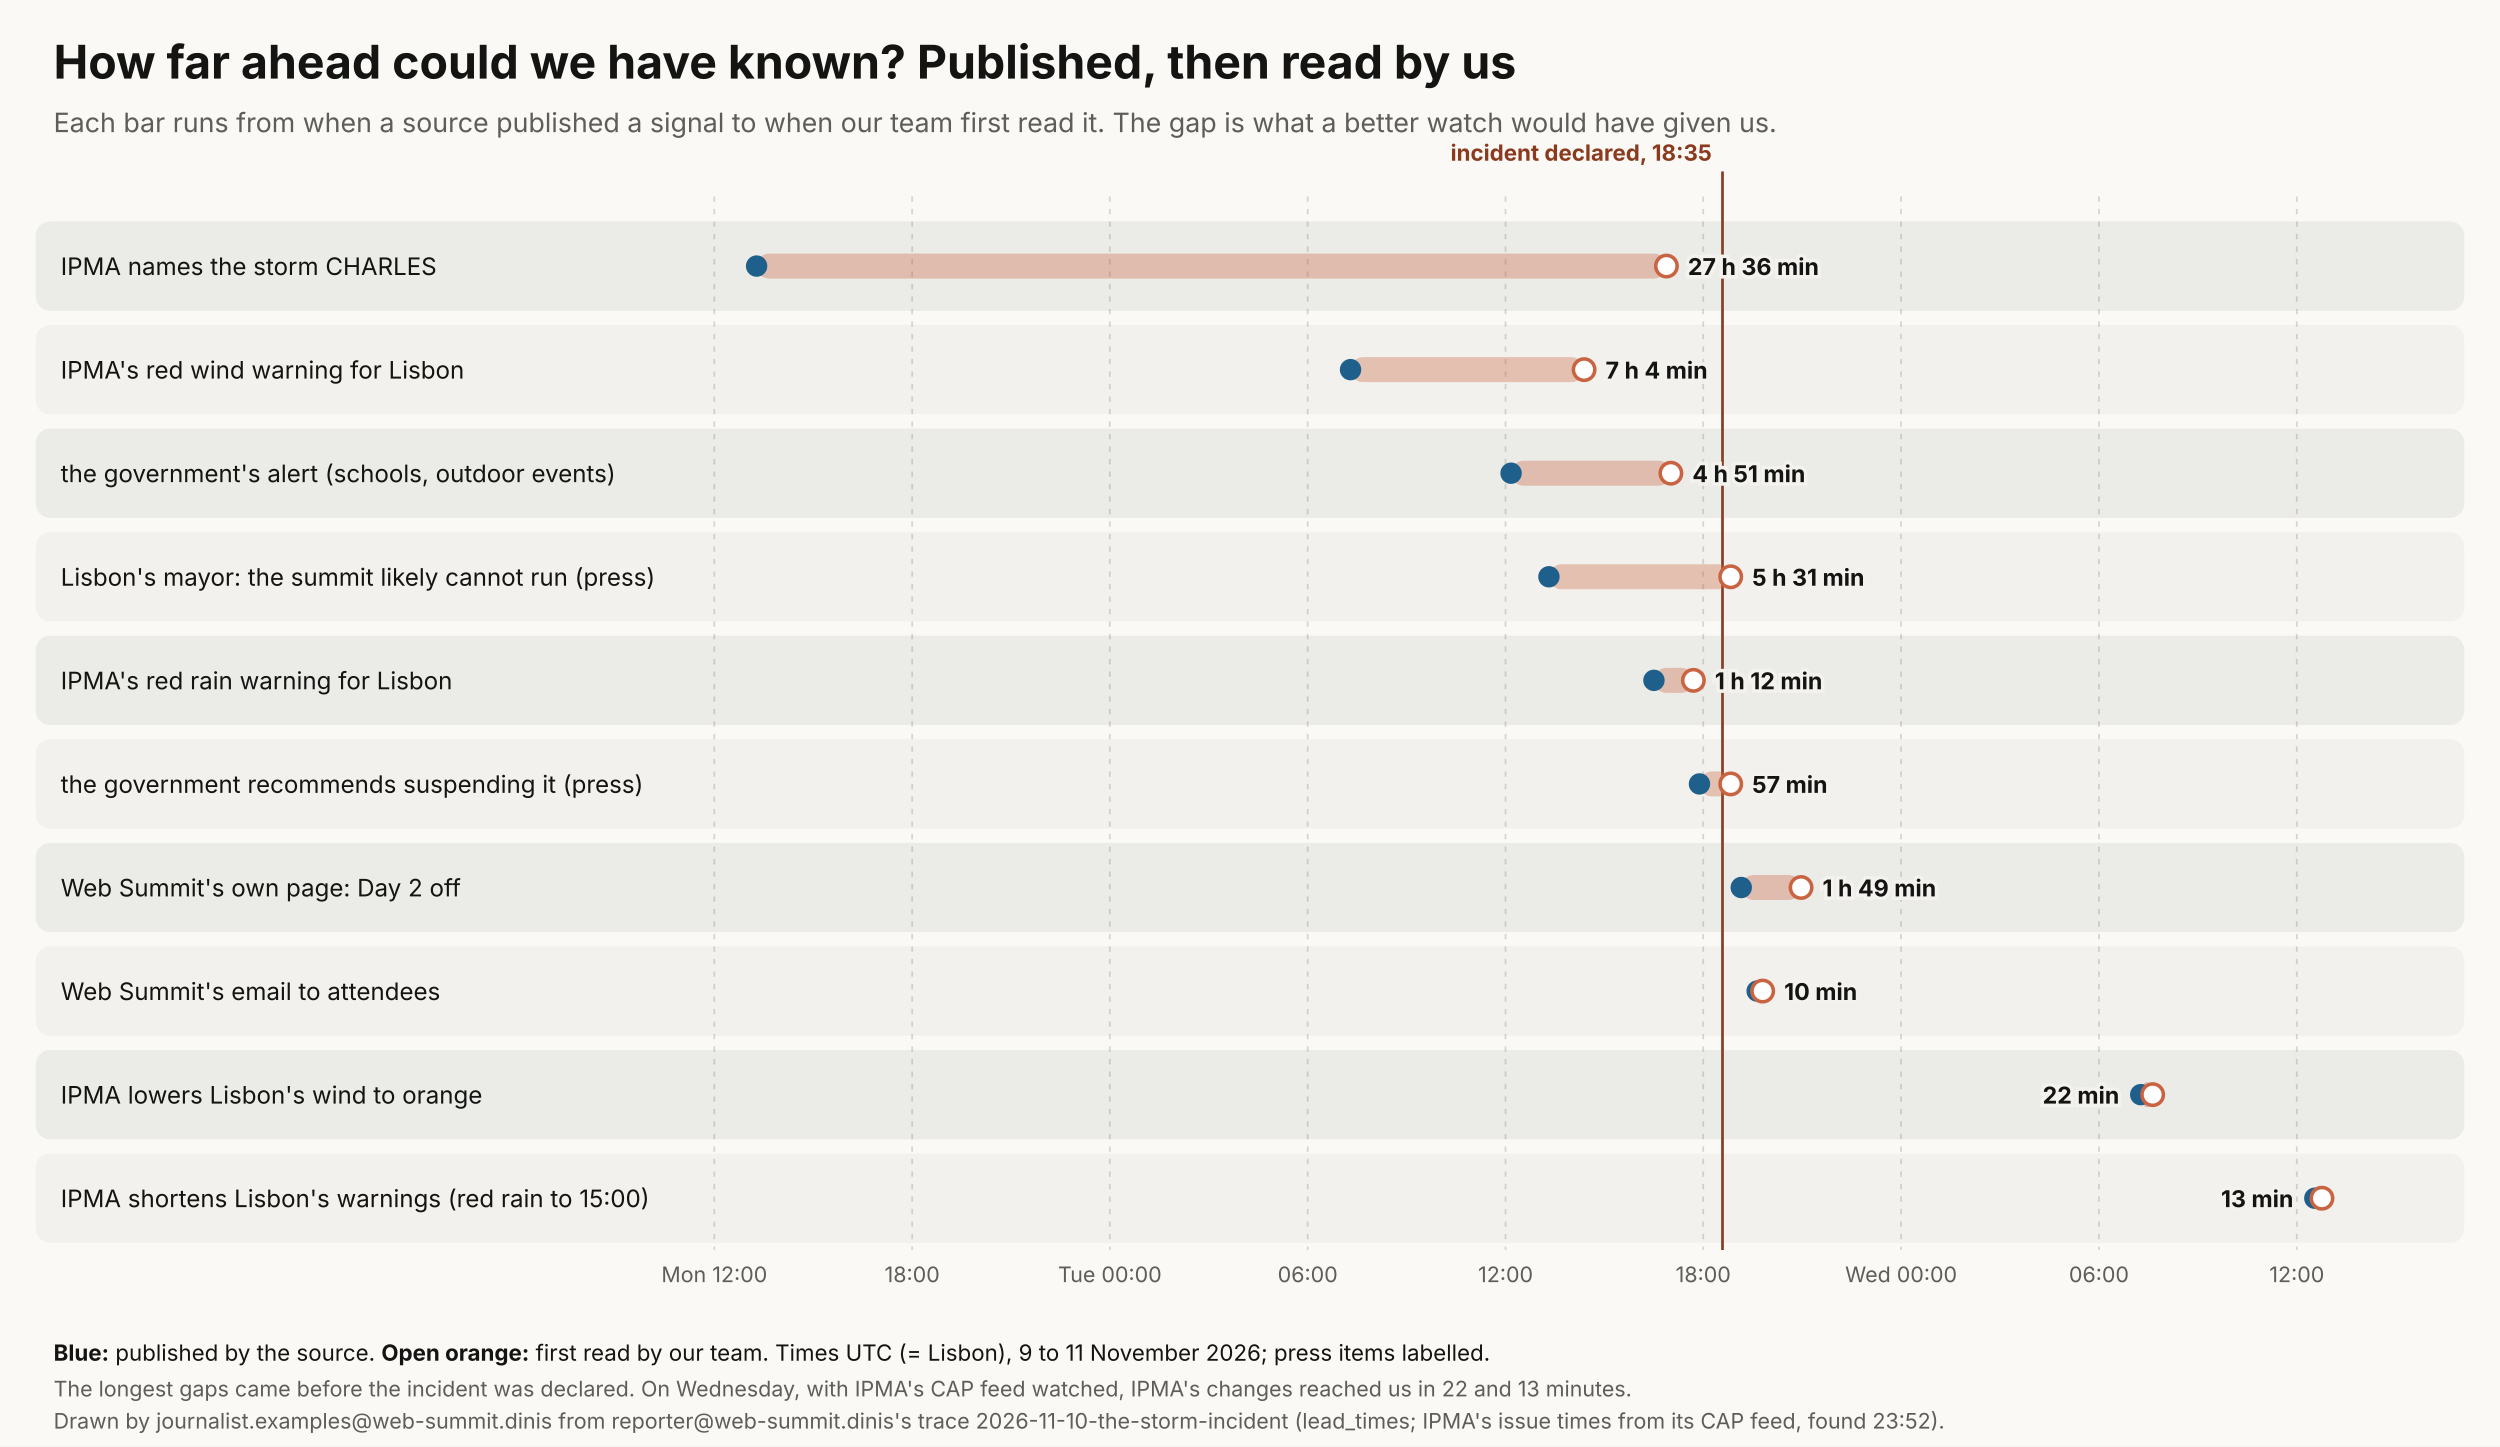
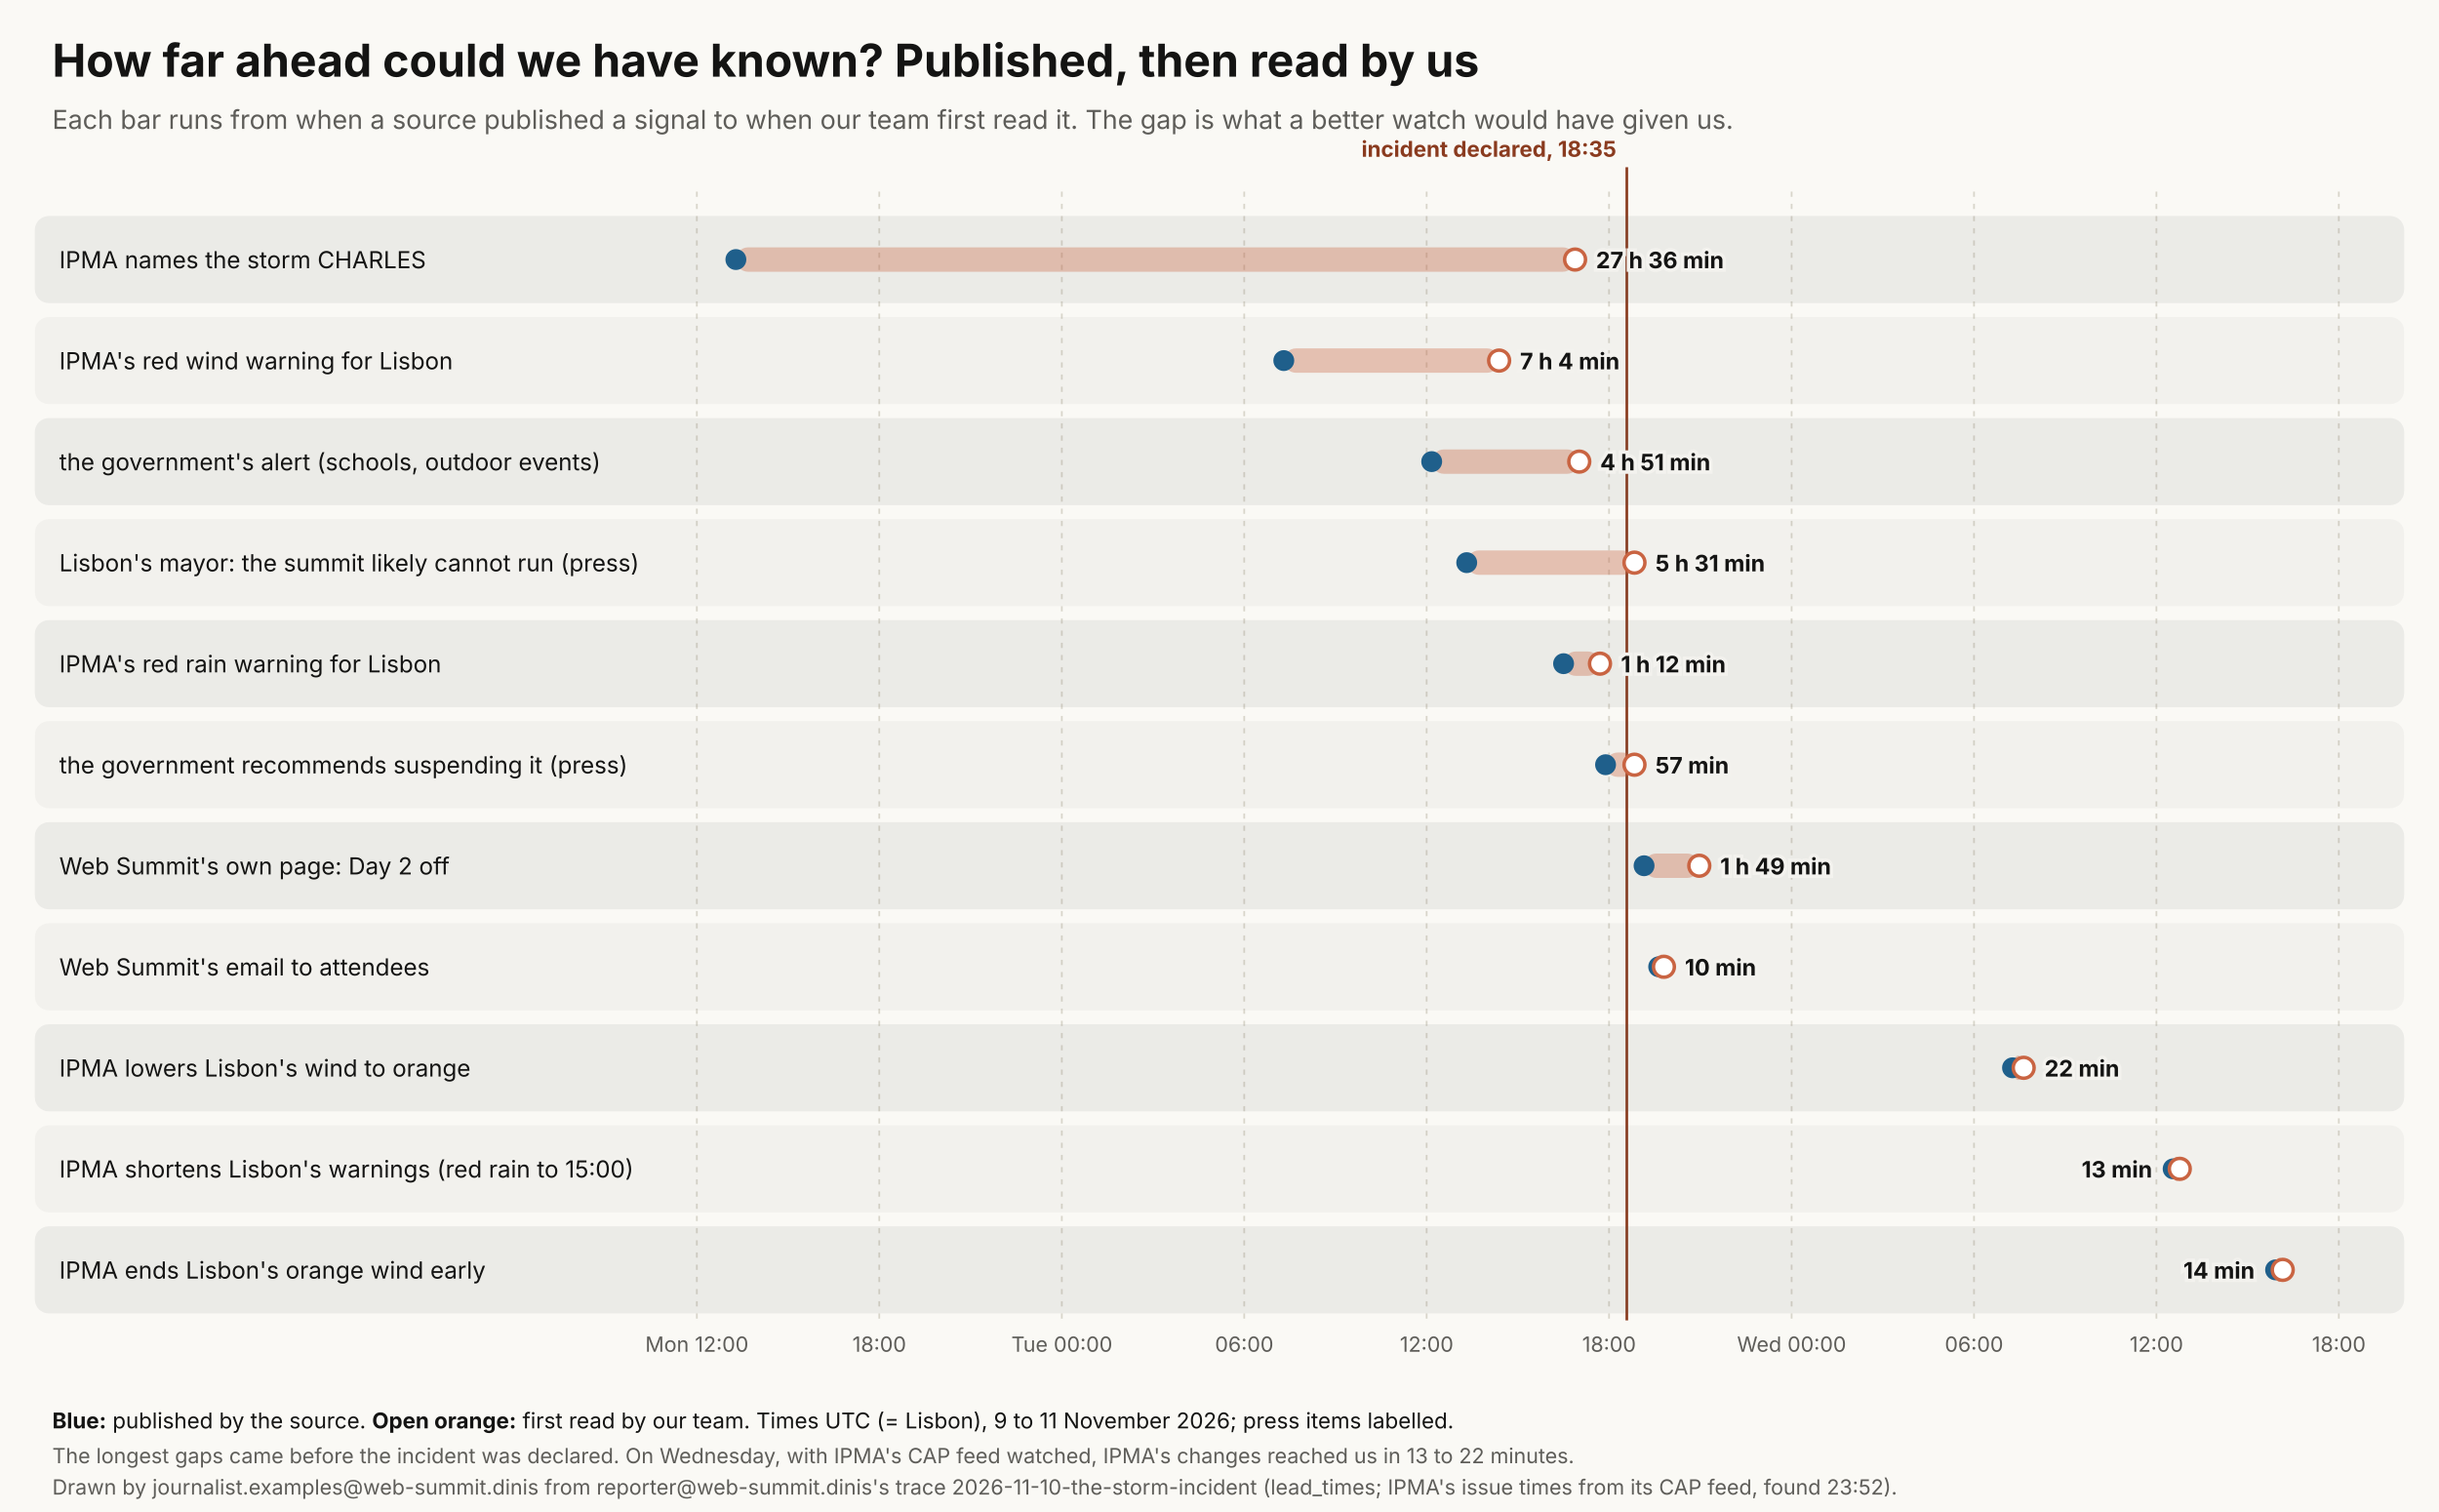
- <svg xmlns="http://www.w3.org/2000/svg" viewBox="0 0 1400 810" font-family="Inter, -apple-system, Segoe UI, Helvetica, Arial, sans-serif">
-   <rect width="1400" height="810" fill="#faf9f5" />
+ <svg xmlns="http://www.w3.org/2000/svg" viewBox="0 0 1400 868" font-family="Inter, -apple-system, Segoe UI, Helvetica, Arial, sans-serif">
+   <rect width="1400" height="868" fill="#faf9f5" />
  <text x="30" y="44" font-size="26" font-weight="700" fill="#141413">How far ahead could we have known? Published, then read by us</text>
  <text x="30" y="74" font-size="15" fill="#5e5d59">Each bar runs from when a source published a signal to when our team first read it. The gap is what a better watch would have given us.</text>
-   <line x1="400.0" y1="110" x2="400.0" y2="700" stroke="#d8d5ca" stroke-dasharray="3 4" />
-   <text x="400.0" y="718" font-size="12" fill="#5e5d59" text-anchor="middle">Mon 12:00</text>
-   <line x1="510.8" y1="110" x2="510.8" y2="700" stroke="#d8d5ca" stroke-dasharray="3 4" />
-   <text x="510.8" y="718" font-size="12" fill="#5e5d59" text-anchor="middle">18:00</text>
-   <line x1="621.5" y1="110" x2="621.5" y2="700" stroke="#d8d5ca" stroke-dasharray="3 4" />
-   <text x="621.5" y="718" font-size="12" fill="#5e5d59" text-anchor="middle">Tue 00:00</text>
-   <line x1="732.3" y1="110" x2="732.3" y2="700" stroke="#d8d5ca" stroke-dasharray="3 4" />
-   <text x="732.3" y="718" font-size="12" fill="#5e5d59" text-anchor="middle">06:00</text>
-   <line x1="843.1" y1="110" x2="843.1" y2="700" stroke="#d8d5ca" stroke-dasharray="3 4" />
-   <text x="843.1" y="718" font-size="12" fill="#5e5d59" text-anchor="middle">12:00</text>
-   <line x1="953.8" y1="110" x2="953.8" y2="700" stroke="#d8d5ca" stroke-dasharray="3 4" />
-   <text x="953.8" y="718" font-size="12" fill="#5e5d59" text-anchor="middle">18:00</text>
-   <line x1="1064.6" y1="110" x2="1064.6" y2="700" stroke="#d8d5ca" stroke-dasharray="3 4" />
-   <text x="1064.6" y="718" font-size="12" fill="#5e5d59" text-anchor="middle">Wed 00:00</text>
-   <line x1="1175.4" y1="110" x2="1175.4" y2="700" stroke="#d8d5ca" stroke-dasharray="3 4" />
-   <text x="1175.4" y="718" font-size="12" fill="#5e5d59" text-anchor="middle">06:00</text>
-   <line x1="1286.2" y1="110" x2="1286.2" y2="700" stroke="#d8d5ca" stroke-dasharray="3 4" />
-   <text x="1286.2" y="718" font-size="12" fill="#5e5d59" text-anchor="middle">12:00</text>
-   <line x1="964.6" y1="96" x2="964.6" y2="700" stroke="#8a3b1f" stroke-width="1.5" />
-   <text x="958.6" y="90" font-size="12.5" font-weight="700" fill="#8a3b1f" text-anchor="end">incident declared, 18:35</text>
+   <line x1="400.0" y1="110" x2="400.0" y2="758" stroke="#d8d5ca" stroke-dasharray="3 4" />
+   <text x="400.0" y="776" font-size="12" fill="#5e5d59" text-anchor="middle">Mon 12:00</text>
+   <line x1="504.7" y1="110" x2="504.7" y2="758" stroke="#d8d5ca" stroke-dasharray="3 4" />
+   <text x="504.7" y="776" font-size="12" fill="#5e5d59" text-anchor="middle">18:00</text>
+   <line x1="609.5" y1="110" x2="609.5" y2="758" stroke="#d8d5ca" stroke-dasharray="3 4" />
+   <text x="609.5" y="776" font-size="12" fill="#5e5d59" text-anchor="middle">Tue 00:00</text>
+   <line x1="714.2" y1="110" x2="714.2" y2="758" stroke="#d8d5ca" stroke-dasharray="3 4" />
+   <text x="714.2" y="776" font-size="12" fill="#5e5d59" text-anchor="middle">06:00</text>
+   <line x1="818.9" y1="110" x2="818.9" y2="758" stroke="#d8d5ca" stroke-dasharray="3 4" />
+   <text x="818.9" y="776" font-size="12" fill="#5e5d59" text-anchor="middle">12:00</text>
+   <line x1="923.6" y1="110" x2="923.6" y2="758" stroke="#d8d5ca" stroke-dasharray="3 4" />
+   <text x="923.6" y="776" font-size="12" fill="#5e5d59" text-anchor="middle">18:00</text>
+   <line x1="1028.4" y1="110" x2="1028.4" y2="758" stroke="#d8d5ca" stroke-dasharray="3 4" />
+   <text x="1028.4" y="776" font-size="12" fill="#5e5d59" text-anchor="middle">Wed 00:00</text>
+   <line x1="1133.1" y1="110" x2="1133.1" y2="758" stroke="#d8d5ca" stroke-dasharray="3 4" />
+   <text x="1133.1" y="776" font-size="12" fill="#5e5d59" text-anchor="middle">06:00</text>
+   <line x1="1237.8" y1="110" x2="1237.8" y2="758" stroke="#d8d5ca" stroke-dasharray="3 4" />
+   <text x="1237.8" y="776" font-size="12" fill="#5e5d59" text-anchor="middle">12:00</text>
+   <line x1="1342.5" y1="110" x2="1342.5" y2="758" stroke="#d8d5ca" stroke-dasharray="3 4" />
+   <text x="1342.5" y="776" font-size="12" fill="#5e5d59" text-anchor="middle">18:00</text>
+   <line x1="933.8" y1="96" x2="933.8" y2="758" stroke="#8a3b1f" stroke-width="1.5" />
+   <text x="927.8" y="90" font-size="12.5" font-weight="700" fill="#8a3b1f" text-anchor="end">incident declared, 18:35</text>
  <rect x="20" y="124.0" width="1360" height="50" rx="8" fill="#5e5d59" fill-opacity="0.09" />
  <text x="34" y="154.0" font-size="13.5" fill="#141413">IPMA names the storm CHARLES</text>
-   <rect x="423.7" y="142.0" width="509.5" height="14" rx="7" fill="#c96442" fill-opacity="0.35" />
-   <circle cx="423.7" cy="149.0" r="6" fill="#1f5f8b" />
-   <circle cx="933.2" cy="149.0" r="6" fill="#ffffff" stroke="#c96442" stroke-width="2" />
-   <text x="945.2" y="154.0" font-size="13" font-weight="700" fill="#141413" text-anchor="start" stroke="#f3f2ee" stroke-width="4" paint-order="stroke">27 h 36 min</text>
+   <rect x="422.4" y="142.0" width="481.7" height="14" rx="7" fill="#c96442" fill-opacity="0.35" />
+   <circle cx="422.4" cy="149.0" r="6" fill="#1f5f8b" />
+   <circle cx="904.1" cy="149.0" r="6" fill="#ffffff" stroke="#c96442" stroke-width="2" />
+   <text x="916.1" y="154.0" font-size="13" font-weight="700" fill="#141413" text-anchor="start" stroke="#f3f2ee" stroke-width="4" paint-order="stroke">27 h 36 min</text>
  <rect x="20" y="182.0" width="1360" height="50" rx="8" fill="#5e5d59" fill-opacity="0.05" />
  <text x="34" y="212.0" font-size="13.5" fill="#141413">IPMA's red wind warning for Lisbon</text>
-   <rect x="756.3" y="200.0" width="130.8" height="14" rx="7" fill="#c96442" fill-opacity="0.35" />
-   <circle cx="756.3" cy="207.0" r="6" fill="#1f5f8b" />
-   <circle cx="887.1" cy="207.0" r="6" fill="#ffffff" stroke="#c96442" stroke-width="2" />
-   <text x="899.1" y="212.0" font-size="13" font-weight="700" fill="#141413" text-anchor="start" stroke="#f3f2ee" stroke-width="4" paint-order="stroke">7 h 4 min</text>
+   <rect x="736.9" y="200.0" width="123.6" height="14" rx="7" fill="#c96442" fill-opacity="0.35" />
+   <circle cx="736.9" cy="207.0" r="6" fill="#1f5f8b" />
+   <circle cx="860.5" cy="207.0" r="6" fill="#ffffff" stroke="#c96442" stroke-width="2" />
+   <text x="872.5" y="212.0" font-size="13" font-weight="700" fill="#141413" text-anchor="start" stroke="#f3f2ee" stroke-width="4" paint-order="stroke">7 h 4 min</text>
  <rect x="20" y="240.0" width="1360" height="50" rx="8" fill="#5e5d59" fill-opacity="0.09" />
  <text x="34" y="270.0" font-size="13.5" fill="#141413">the government's alert (schools, outdoor events)</text>
-   <rect x="846.2" y="258.0" width="89.5" height="14" rx="7" fill="#c96442" fill-opacity="0.35" />
-   <circle cx="846.2" cy="265.0" r="6" fill="#1f5f8b" />
-   <circle cx="935.7" cy="265.0" r="6" fill="#ffffff" stroke="#c96442" stroke-width="2" />
-   <text x="947.7" y="270.0" font-size="13" font-weight="700" fill="#141413" text-anchor="start" stroke="#f3f2ee" stroke-width="4" paint-order="stroke">4 h 51 min</text>
+   <rect x="821.8" y="258.0" width="84.7" height="14" rx="7" fill="#c96442" fill-opacity="0.35" />
+   <circle cx="821.8" cy="265.0" r="6" fill="#1f5f8b" />
+   <circle cx="906.5" cy="265.0" r="6" fill="#ffffff" stroke="#c96442" stroke-width="2" />
+   <text x="918.5" y="270.0" font-size="13" font-weight="700" fill="#141413" text-anchor="start" stroke="#f3f2ee" stroke-width="4" paint-order="stroke">4 h 51 min</text>
  <rect x="20" y="298.0" width="1360" height="50" rx="8" fill="#5e5d59" fill-opacity="0.05" />
  <text x="34" y="328.0" font-size="13.5" fill="#141413">Lisbon's mayor: the summit likely cannot run (press)</text>
-   <rect x="867.4" y="316.0" width="101.8" height="14" rx="7" fill="#c96442" fill-opacity="0.35" />
-   <circle cx="867.4" cy="323.0" r="6" fill="#1f5f8b" />
-   <circle cx="969.2" cy="323.0" r="6" fill="#ffffff" stroke="#c96442" stroke-width="2" />
-   <text x="981.2" y="328.0" font-size="13" font-weight="700" fill="#141413" text-anchor="start" stroke="#f3f2ee" stroke-width="4" paint-order="stroke">5 h 31 min</text>
+   <rect x="841.9" y="316.0" width="96.3" height="14" rx="7" fill="#c96442" fill-opacity="0.35" />
+   <circle cx="841.9" cy="323.0" r="6" fill="#1f5f8b" />
+   <circle cx="938.2" cy="323.0" r="6" fill="#ffffff" stroke="#c96442" stroke-width="2" />
+   <text x="950.2" y="328.0" font-size="13" font-weight="700" fill="#141413" text-anchor="start" stroke="#f3f2ee" stroke-width="4" paint-order="stroke">5 h 31 min</text>
  <rect x="20" y="356.0" width="1360" height="50" rx="8" fill="#5e5d59" fill-opacity="0.09" />
  <text x="34" y="386.0" font-size="13.5" fill="#141413">IPMA's red rain warning for Lisbon</text>
-   <rect x="926.2" y="374.0" width="22.2" height="14" rx="7" fill="#c96442" fill-opacity="0.35" />
-   <circle cx="926.2" cy="381.0" r="6" fill="#1f5f8b" />
-   <circle cx="948.3" cy="381.0" r="6" fill="#ffffff" stroke="#c96442" stroke-width="2" />
-   <text x="960.3" y="386.0" font-size="13" font-weight="700" fill="#141413" text-anchor="start" stroke="#f3f2ee" stroke-width="4" paint-order="stroke">1 h 12 min</text>
+   <rect x="897.5" y="374.0" width="20.9" height="14" rx="7" fill="#c96442" fill-opacity="0.35" />
+   <circle cx="897.5" cy="381.0" r="6" fill="#1f5f8b" />
+   <circle cx="918.4" cy="381.0" r="6" fill="#ffffff" stroke="#c96442" stroke-width="2" />
+   <text x="930.4" y="386.0" font-size="13" font-weight="700" fill="#141413" text-anchor="start" stroke="#f3f2ee" stroke-width="4" paint-order="stroke">1 h 12 min</text>
  <rect x="20" y="414.0" width="1360" height="50" rx="8" fill="#5e5d59" fill-opacity="0.05" />
  <text x="34" y="444.0" font-size="13.5" fill="#141413">the government recommends suspending it (press)</text>
-   <rect x="951.7" y="432.0" width="17.5" height="14" rx="7" fill="#c96442" fill-opacity="0.35" />
-   <circle cx="951.7" cy="439.0" r="6" fill="#1f5f8b" />
-   <circle cx="969.2" cy="439.0" r="6" fill="#ffffff" stroke="#c96442" stroke-width="2" />
-   <text x="981.2" y="444.0" font-size="13" font-weight="700" fill="#141413" text-anchor="start" stroke="#f3f2ee" stroke-width="4" paint-order="stroke">57 min</text>
+   <rect x="921.6" y="432.0" width="16.6" height="14" rx="7" fill="#c96442" fill-opacity="0.35" />
+   <circle cx="921.6" cy="439.0" r="6" fill="#1f5f8b" />
+   <circle cx="938.2" cy="439.0" r="6" fill="#ffffff" stroke="#c96442" stroke-width="2" />
+   <text x="950.2" y="444.0" font-size="13" font-weight="700" fill="#141413" text-anchor="start" stroke="#f3f2ee" stroke-width="4" paint-order="stroke">57 min</text>
  <rect x="20" y="472.0" width="1360" height="50" rx="8" fill="#5e5d59" fill-opacity="0.09" />
  <text x="34" y="502.0" font-size="13.5" fill="#141413">Web Summit's own page: Day 2 off</text>
-   <rect x="975.1" y="490.0" width="33.5" height="14" rx="7" fill="#c96442" fill-opacity="0.35" />
-   <circle cx="975.1" cy="497.0" r="6" fill="#1f5f8b" />
-   <circle cx="1008.6" cy="497.0" r="6" fill="#ffffff" stroke="#c96442" stroke-width="2" />
-   <text x="1020.6" y="502.0" font-size="13" font-weight="700" fill="#141413" text-anchor="start" stroke="#f3f2ee" stroke-width="4" paint-order="stroke">1 h 49 min</text>
+   <rect x="943.7" y="490.0" width="31.7" height="14" rx="7" fill="#c96442" fill-opacity="0.35" />
+   <circle cx="943.7" cy="497.0" r="6" fill="#1f5f8b" />
+   <circle cx="975.4" cy="497.0" r="6" fill="#ffffff" stroke="#c96442" stroke-width="2" />
+   <text x="987.4" y="502.0" font-size="13" font-weight="700" fill="#141413" text-anchor="start" stroke="#f3f2ee" stroke-width="4" paint-order="stroke">1 h 49 min</text>
  <rect x="20" y="530.0" width="1360" height="50" rx="8" fill="#5e5d59" fill-opacity="0.05" />
  <text x="34" y="560.0" font-size="13.5" fill="#141413">Web Summit's email to attendees</text>
-   <rect x="984.0" y="548.0" width="3.1" height="14" rx="7" fill="#c96442" fill-opacity="0.35" />
-   <circle cx="984.0" cy="555.0" r="6" fill="#1f5f8b" />
-   <circle cx="987.1" cy="555.0" r="6" fill="#ffffff" stroke="#c96442" stroke-width="2" />
-   <text x="999.1" y="560.0" font-size="13" font-weight="700" fill="#141413" text-anchor="start" stroke="#f3f2ee" stroke-width="4" paint-order="stroke">10 min</text>
+   <rect x="952.1" y="548.0" width="3.0" height="14" rx="7" fill="#c96442" fill-opacity="0.35" />
+   <circle cx="952.1" cy="555.0" r="6" fill="#1f5f8b" />
+   <circle cx="955.1" cy="555.0" r="6" fill="#ffffff" stroke="#c96442" stroke-width="2" />
+   <text x="967.1" y="560.0" font-size="13" font-weight="700" fill="#141413" text-anchor="start" stroke="#f3f2ee" stroke-width="4" paint-order="stroke">10 min</text>
  <rect x="20" y="588.0" width="1360" height="50" rx="8" fill="#5e5d59" fill-opacity="0.09" />
  <text x="34" y="618.0" font-size="13.5" fill="#141413">IPMA lowers Lisbon's wind to orange</text>
-   <rect x="1198.8" y="606.0" width="6.8" height="14" rx="7" fill="#c96442" fill-opacity="0.35" />
-   <circle cx="1198.8" cy="613.0" r="6" fill="#1f5f8b" />
-   <circle cx="1205.5" cy="613.0" r="6" fill="#ffffff" stroke="#c96442" stroke-width="2" />
-   <text x="1186.8" y="618.0" font-size="13" font-weight="700" fill="#141413" text-anchor="end" stroke="#f3f2ee" stroke-width="4" paint-order="stroke">22 min</text>
+   <rect x="1155.2" y="606.0" width="6.4" height="14" rx="7" fill="#c96442" fill-opacity="0.35" />
+   <circle cx="1155.2" cy="613.0" r="6" fill="#1f5f8b" />
+   <circle cx="1161.6" cy="613.0" r="6" fill="#ffffff" stroke="#c96442" stroke-width="2" />
+   <text x="1173.6" y="618.0" font-size="13" font-weight="700" fill="#141413" text-anchor="start" stroke="#f3f2ee" stroke-width="4" paint-order="stroke">22 min</text>
  <rect x="20" y="646.0" width="1360" height="50" rx="8" fill="#5e5d59" fill-opacity="0.05" />
  <text x="34" y="676.0" font-size="13.5" fill="#141413">IPMA shortens Lisbon's warnings (red rain to 15:00)</text>
-   <rect x="1296.3" y="664.0" width="4.0" height="14" rx="7" fill="#c96442" fill-opacity="0.35" />
-   <circle cx="1296.3" cy="671.0" r="6" fill="#1f5f8b" />
-   <circle cx="1300.3" cy="671.0" r="6" fill="#ffffff" stroke="#c96442" stroke-width="2" />
-   <text x="1284.3" y="676.0" font-size="13" font-weight="700" fill="#141413" text-anchor="end" stroke="#f3f2ee" stroke-width="4" paint-order="stroke">13 min</text>
-   <text x="30" y="762" font-size="12.5" fill="#141413">
+   <rect x="1247.4" y="664.0" width="3.8" height="14" rx="7" fill="#c96442" fill-opacity="0.35" />
+   <circle cx="1247.4" cy="671.0" r="6" fill="#1f5f8b" />
+   <circle cx="1251.2" cy="671.0" r="6" fill="#ffffff" stroke="#c96442" stroke-width="2" />
+   <text x="1235.4" y="676.0" font-size="13" font-weight="700" fill="#141413" text-anchor="end" stroke="#f3f2ee" stroke-width="4" paint-order="stroke">13 min</text>
+   <rect x="20" y="704.0" width="1360" height="50" rx="8" fill="#5e5d59" fill-opacity="0.09" />
+   <text x="34" y="734.0" font-size="13.5" fill="#141413">IPMA ends Lisbon's orange wind early</text>
+   <rect x="1306.2" y="722.0" width="4.1" height="14" rx="7" fill="#c96442" fill-opacity="0.35" />
+   <circle cx="1306.2" cy="729.0" r="6" fill="#1f5f8b" />
+   <circle cx="1310.3" cy="729.0" r="6" fill="#ffffff" stroke="#c96442" stroke-width="2" />
+   <text x="1294.2" y="734.0" font-size="13" font-weight="700" fill="#141413" text-anchor="end" stroke="#f3f2ee" stroke-width="4" paint-order="stroke">14 min</text>
+   <text x="30" y="820" font-size="12.5" fill="#141413">
    <tspan font-weight="700">Blue:</tspan> published by the source. <tspan font-weight="700">Open orange:</tspan> first read by our team. Times UTC (= Lisbon), 9 to 11 November 2026; press items labelled.</text>
-   <text x="30" y="782" font-size="12" fill="#5e5d59">The longest gaps came before the incident was declared. On Wednesday, with IPMA's CAP feed watched, IPMA's changes reached us in 22 and 13 minutes.</text>
-   <text x="30" y="800" font-size="12" fill="#5e5d59">Drawn by journalist.examples@web-summit.dinis from reporter@web-summit.dinis's trace 2026-11-10-the-storm-incident (lead_times; IPMA's issue times from its CAP feed, found 23:52).</text>
+   <text x="30" y="840" font-size="12" fill="#5e5d59">The longest gaps came before the incident was declared. On Wednesday, with IPMA's CAP feed watched, IPMA's changes reached us in 13 to 22 minutes.</text>
+   <text x="30" y="858" font-size="12" fill="#5e5d59">Drawn by journalist.examples@web-summit.dinis from reporter@web-summit.dinis's trace 2026-11-10-the-storm-incident (lead_times; IPMA's issue times from its CAP feed, found 23:52).</text>
</svg>
